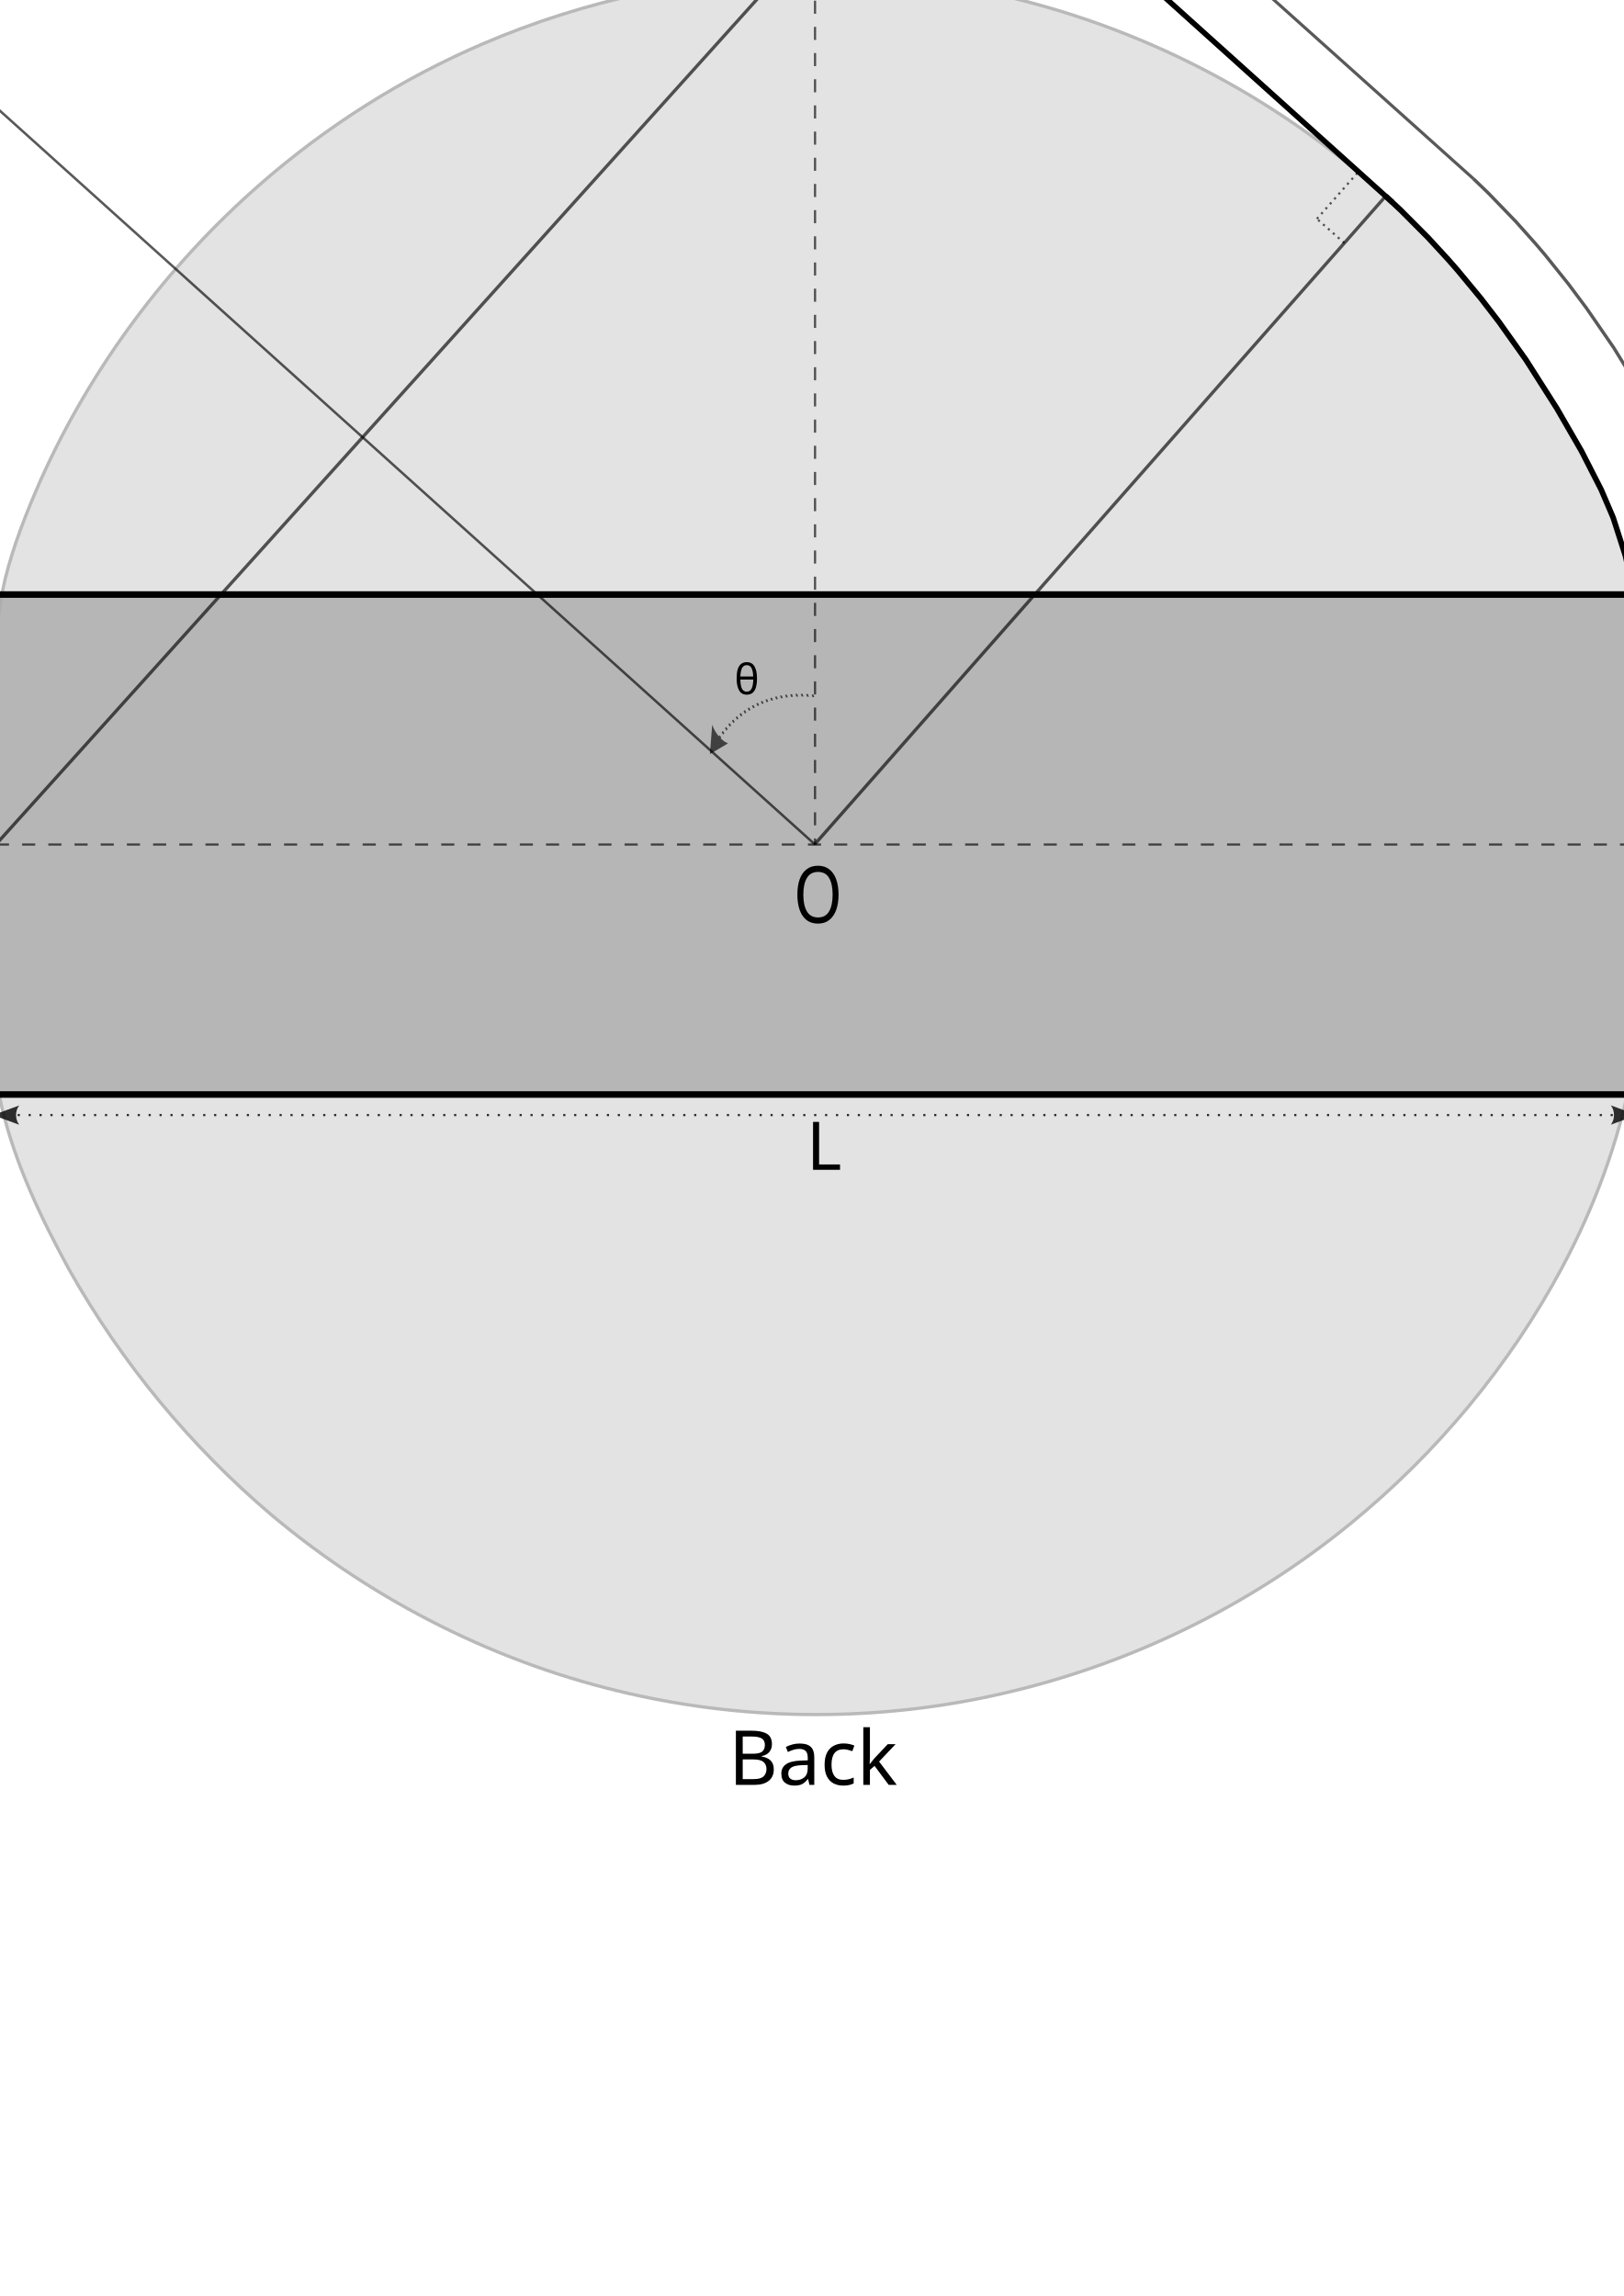
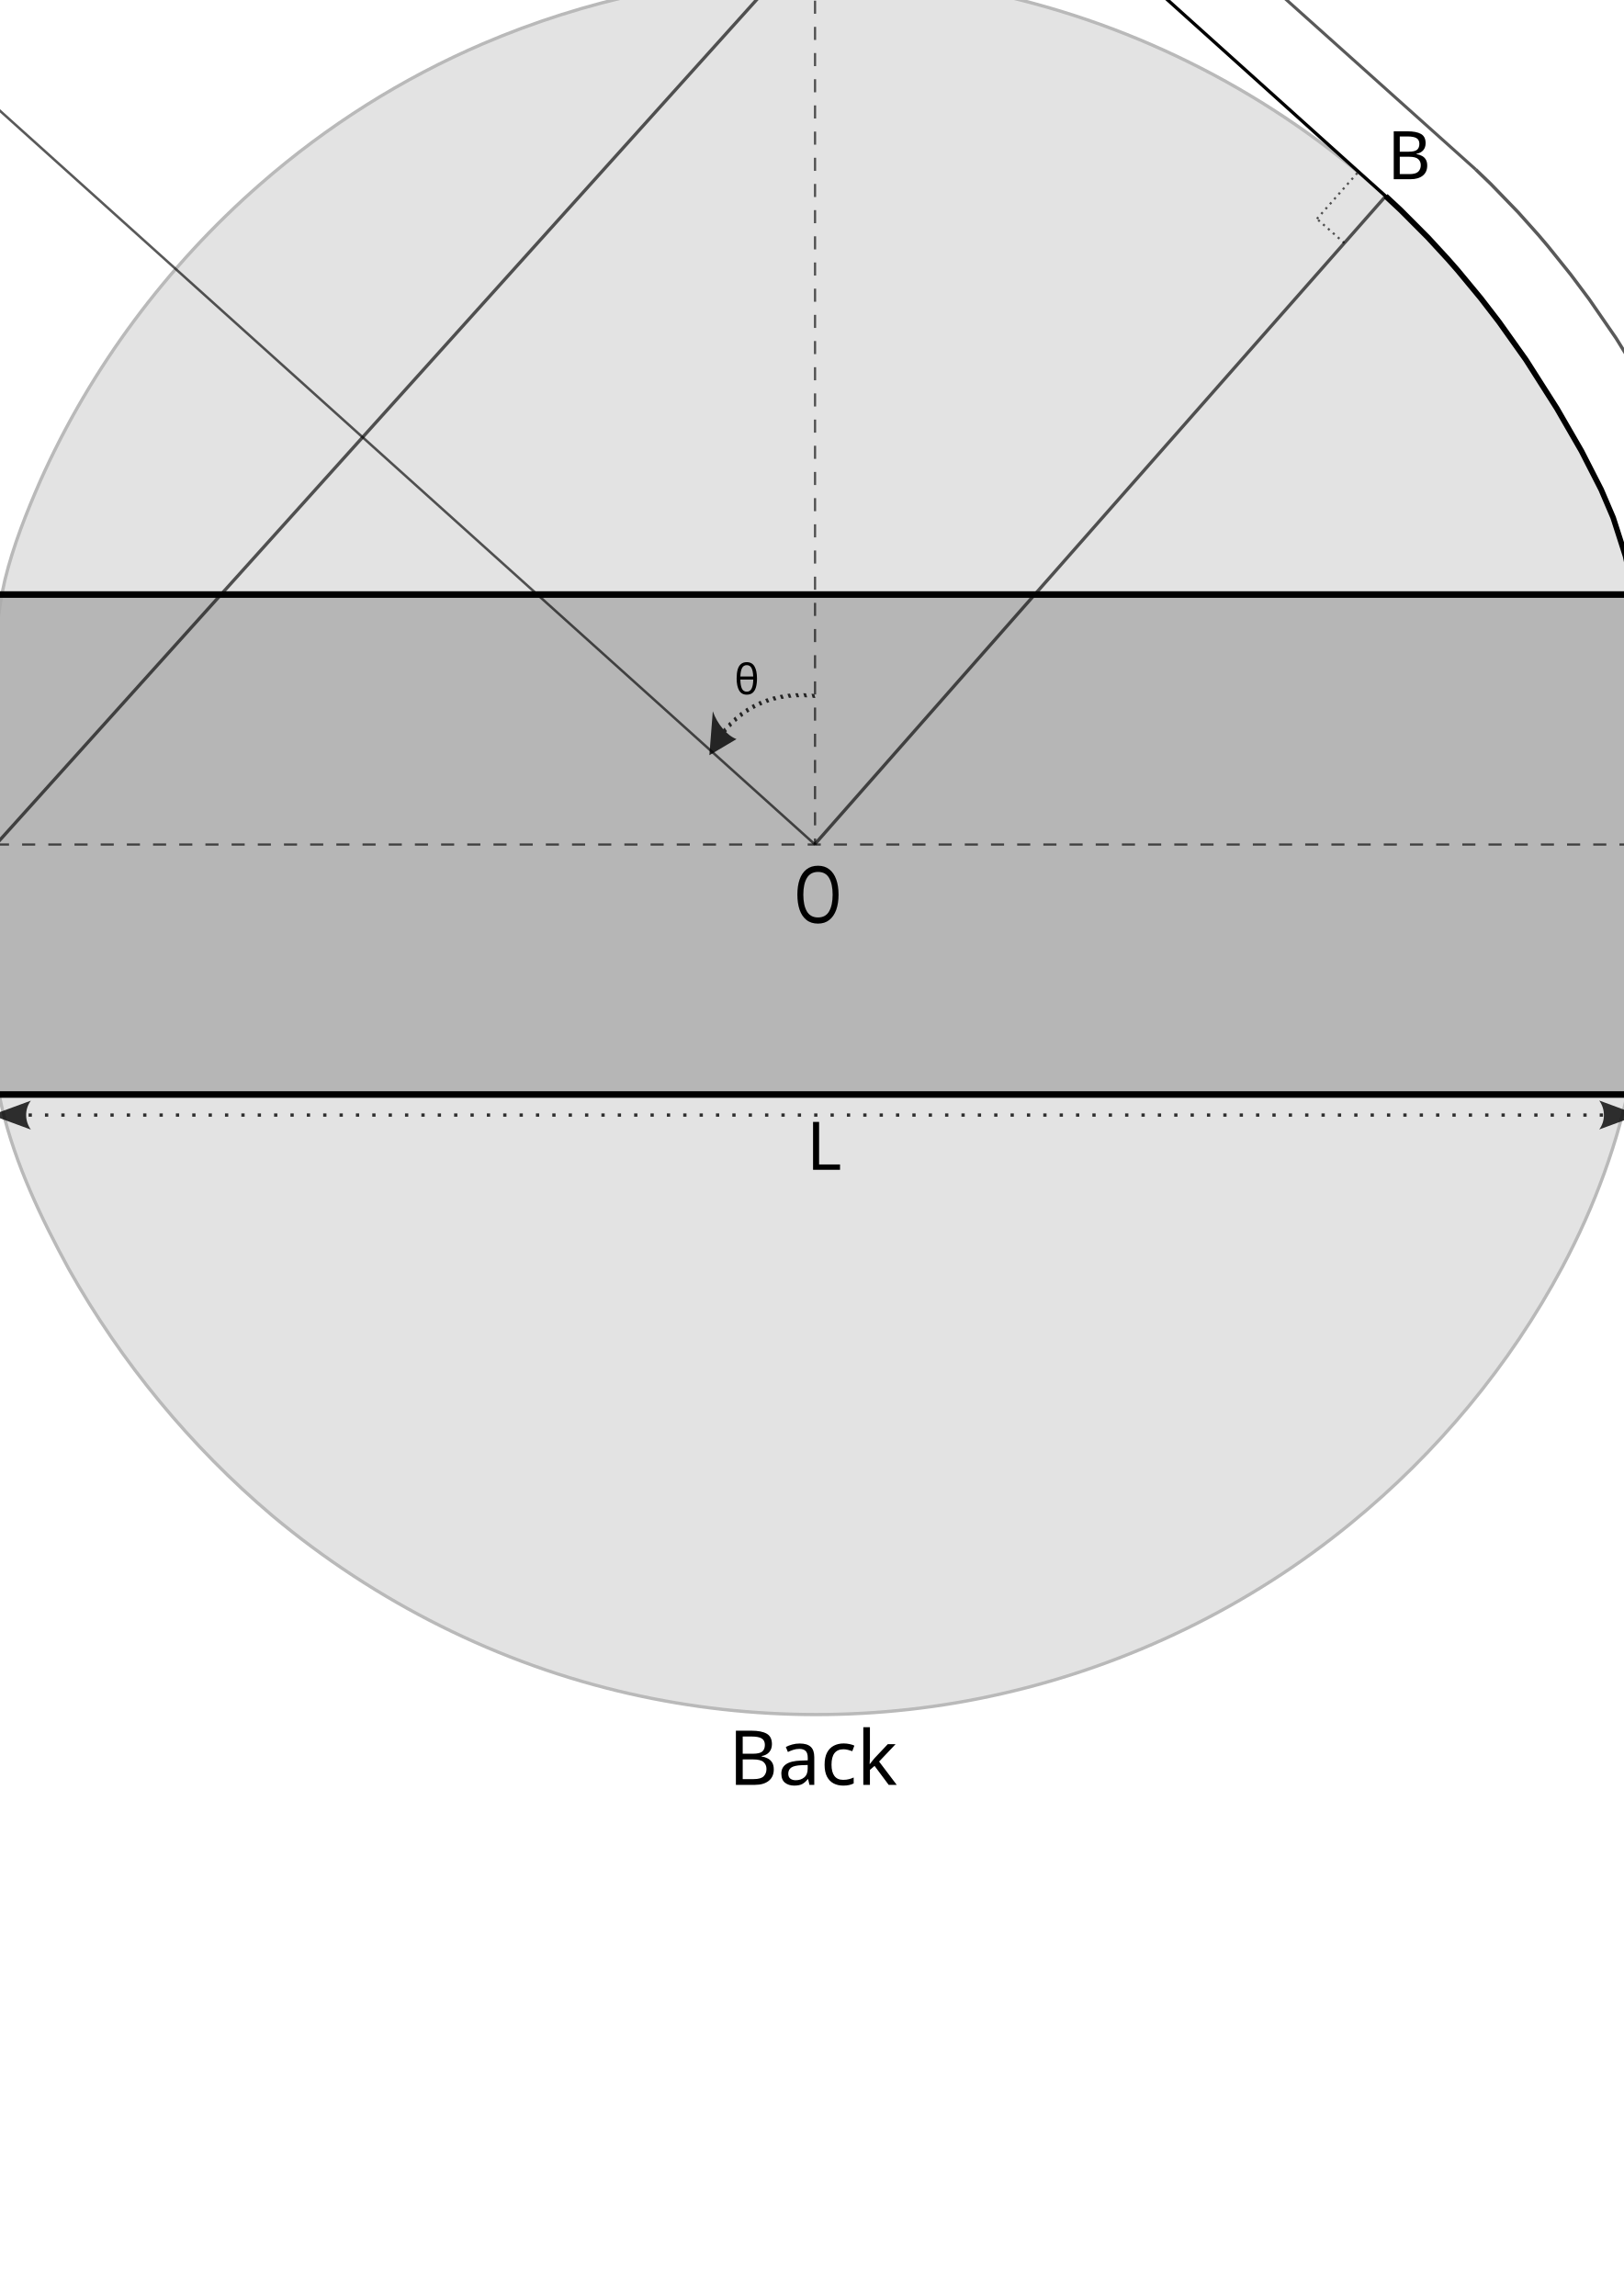
<svg xmlns="http://www.w3.org/2000/svg" width="744.094" height="1052.362" id="svg2" version="1.1">
  <defs id="defs4">
+     <marker orient="auto" refY="0.0" refX="0.0" id="Arrow1Send" style="overflow:visible;">
+       <path id="path4000" d="M 0.0,0.0 L 5.0,-5.0 L -12.5,0.0 L 5.0,5.0 L 0.0,0.0 z " style="fill-rule:evenodd;stroke:#000000;stroke-width:1.0pt;" transform="scale(0.2) rotate(180) translate(6,0)" />
+     </marker>
    <marker orient="auto" refY="0.0" refX="0.0" id="Arrow1Sstart" style="overflow:visible">
      <path id="path3997" d="M 0.0,0.0 L 5.0,-5.0 L -12.5,0.0 L 5.0,5.0 L 0.0,0.0 z " style="fill-rule:evenodd;stroke:#000000;stroke-width:1.0pt" transform="scale(0.2) translate(6,0)" />
    </marker>
    <marker orient="auto" refY="0.0" refX="0.0" id="Arrow2Lend" style="overflow:visible;">
      <path id="path4006" style="fill-rule:evenodd;stroke-width:0.625;stroke-linejoin:round;" d="M 8.719,4.034 L -2.207,0.016 L 8.719,-4.002 C 6.973,-1.63 6.983,1.616 8.719,4.034 z " transform="scale(1.1) rotate(180) translate(1,0)" />
    </marker>
    <marker orient="auto" refY="0.0" refX="0.0" id="Arrow1Lend" style="overflow:visible;">
      <path id="path3988" d="M 0.0,0.0 L 5.0,-5.0 L -12.5,0.0 L 5.0,5.0 L 0.0,0.0 z " style="fill-rule:evenodd;stroke:#000000;stroke-width:1.0pt;" transform="scale(0.8) rotate(180) translate(12.5,0)" />
    </marker>
    <marker orient="auto" refY="0.0" refX="0.0" id="Arrow2Lstart" style="overflow:visible">
      <path id="path4003" style="fill-rule:evenodd;stroke-width:0.625;stroke-linejoin:round" d="M 8.719,4.034 L -2.207,0.016 L 8.719,-4.002 C 6.973,-1.63 6.983,1.616 8.719,4.034 z " transform="scale(1.1) translate(1,0)" />
    </marker>
  </defs>
  <g id="layer1">
    <path style="opacity:0.64;fill:#c8c8c8;fill-opacity:0.784;stroke:#919191;stroke-width:1.5;stroke-linecap:butt;stroke-linejoin:miter;stroke-miterlimit:4;stroke-opacity:1;stroke-dasharray:none" d="m 370.58,-11.676 c -51.206,0.725 -102.248,11.599 -149.318,31.765 -37.008,15.862 -71.442,37.64 -101.762,64.125 C 76.558,121.66 41.69,168.415 18.449,220.458 c -6.383,14.649 -12.33,29.585 -16.137,45.134 -5.978,25.871 -5.29,52.611 -5.234,78.984 0.252,29.608 0.7,59.235 -0.683,88.825 -0.909,24.877 -1.267,50.138 4.561,74.51 6.204,26.02 17.859,50.335 30.575,73.73 24.071,42.836 55.83,81.351 93.331,113.103 47.202,39.545 103.755,68.012 163.859,81.589 55.849,12.649 114.542,12.775 170.375,-0.038 58.349,-13.263 113.608,-40.109 159.897,-78.056 39.579,-32.338 72.879,-72.423 96.994,-117.51 14.741,-27.684 25.78,-57.443 31.698,-88.275 4.73,-26.3 2.936,-53.188 2.152,-79.771 -0.648,-18.427 -0.601,-36.872 0.142,-55.295 0.897,-27.206 2.5,-54.587 -0.995,-81.681 -2.185,-17.267 -7.229,-34.112 -14.553,-49.887 -7.541,-16.222 -16.637,-31.668 -25.999,-46.892 -23.092,-36.773 -51.106,-70.688 -84.424,-98.654 -51.506,-43.476 -114.402,-73.413 -180.721,-85.579 -23.958,-4.452 -48.338,-6.607 -72.706,-6.371 z" id="path3917" />
    <rect style="fill:#aaaaaa;fill-opacity:0.784;stroke:#000000;stroke-width:3;stroke-linecap:butt;stroke-linejoin:miter;stroke-miterlimit:4;stroke-opacity:1;stroke-dasharray:none" id="rect2985" width="750.809" height="229.157" x="-1.898" y="272.506" ry="0" />
-     <path id="path3927" d="M 638.059,92.679 -90.355,-563.158" style="fill:none;stroke:#000000;stroke-width:2.477;stroke-linecap:butt;stroke-linejoin:miter;stroke-miterlimit:4;stroke-opacity:1;stroke-dasharray:none" />
-     <path style="fill:none;stroke:#000000;stroke-width:1.773px;stroke-linecap:butt;stroke-linejoin:miter;stroke-opacity:1" d="M -2.649,388.345 -524.231,-81.268" id="path3929" />
+     <path id="path3927" d="M 638.059,92.679 -90.355,-563.158" style="fill:none;stroke:#000000;stroke-width:1.5;stroke-linecap:butt;stroke-linejoin:miter;stroke-miterlimit:4;stroke-opacity:1;stroke-dasharray:none;marker-mid:none;marker-end:url(#Arrow2Lstart)" />
+     <path style="fill:none;stroke:#000000;stroke-width:1.5;stroke-linecap:butt;stroke-linejoin:miter;stroke-opacity:1;marker-end:url(#Arrow2Lstart);stroke-miterlimit:4;stroke-dasharray:none" d="M -2.649,388.345 -524.231,-81.268" id="path3929" />
    <path style="fill:none;stroke:#000000;stroke-width:2.554;stroke-linecap:butt;stroke-linejoin:miter;stroke-miterlimit:4;stroke-opacity:1;stroke-dasharray:none" d="m 635.012,89.899 6.864,6.411 12.588,12.631 9.223,10.026 4.258,4.864 10.574,12.771 8.404,10.906 12.383,17.424 14.114,22.186 11.31,19.595 9.03,17.674 5.497,12.849 5.712,17.772 3.225,15.222 1.191,115.428" id="path3959" />
-     <path style="opacity:0.65;fill:none;stroke:#000000;stroke-width:1;stroke-linecap:butt;stroke-linejoin:miter;stroke-miterlimit:4;stroke-opacity:1;stroke-dasharray:6.002, 6.002;stroke-dashoffset:0" d="m -1.864,387.085 751.248,0" id="path3961" />
+     <path style="opacity:0.65;fill:none;stroke:#000000;stroke-width:1;stroke-linecap:butt;stroke-linejoin:miter;stroke-miterlimit:4;stroke-opacity:1;stroke-dasharray:6, 6;stroke-dashoffset:0" d="m -1.864,387.085 750.775,0" id="path3961" />
    <path id="path3963" d="M 373.522,387.101 -355.196,-269.01" style="opacity:0.65;fill:none;stroke:#000000;stroke-width:1.141;stroke-linecap:butt;stroke-linejoin:miter;stroke-miterlimit:4;stroke-opacity:1;stroke-dasharray:none" />
    <path id="path3967" d="m 373.506,-11.693 0,398.777" style="opacity:0.65;fill:none;stroke:#000000;stroke-width:1;stroke-linecap:butt;stroke-linejoin:miter;stroke-miterlimit:4;stroke-opacity:1;stroke-dasharray:6,6;stroke-dashoffset:0" />
-     <path style="fill:none;stroke:#000000;stroke-width:1;stroke-linecap:butt;stroke-linejoin:miter;stroke-miterlimit:4;stroke-opacity:1;stroke-dasharray:1,2;stroke-dashoffset:0;opacity:0.65;marker-start:url(#Arrow2Lstart)" id="path3969" d="m -239.792,162.118 a 95.964,97.48 0 0 1 28.608,65.985" transform="matrix(-0.3041714,-1.220989,0.854336,0.1418098,114.3931,28.82267)" />
+     <path style="fill:none;stroke:#000000;stroke-width:1.5;stroke-linecap:butt;stroke-linejoin:miter;stroke-miterlimit:4;stroke-opacity:1;stroke-dasharray:1.5, 3;stroke-dashoffset:0;opacity:0.8;marker-start:url(#Arrow2Lstart)" id="path3969" d="m -239.792,162.118 a 95.964,97.48 0 0 1 28.608,65.985" transform="matrix(-0.3041714,-1.220989,0.854336,0.1418098,114.3931,28.82267)" />
    <text xml:space="preserve" style="font-size:19.247px;font-style:normal;font-weight:normal;line-height:125%;letter-spacing:0px;word-spacing:0px;fill:#000000;fill-opacity:1;stroke:none;font-family:Sans" x="336.516" y="318.214" id="text3971">
      <tspan id="tspan3973" x="336.516" y="318.214">θ</tspan>
    </text>
-     <path id="path3979" d="m -1.898,511.085 750.809,0" style="opacity:0.8;fill:none;stroke:#000000;stroke-width:1;stroke-linecap:butt;stroke-linejoin:miter;stroke-miterlimit:4;stroke-opacity:1;stroke-dasharray:1,4;stroke-dashoffset:0;marker-start:url(#Arrow2Lstart);marker-end:url(#Arrow2Lend);marker-mid:none" />
+     <path id="path3979" d="m -1.898,511.085 750.809,0" style="opacity:0.8;fill:none;stroke:#000000;stroke-width:1.5;stroke-linecap:butt;stroke-linejoin:miter;stroke-miterlimit:4;stroke-opacity:1;stroke-dasharray:1.5,6;stroke-dashoffset:0;marker-start:url(#Arrow2Lstart);marker-end:url(#Arrow2Lend);marker-mid:none" />
    <text xml:space="preserve" style="font-size:30.746px;font-style:normal;font-weight:normal;line-height:125%;letter-spacing:0px;word-spacing:0px;fill:#000000;fill-opacity:1;stroke:none;font-family:Sans" x="369.614" y="536.174" id="text4985">
      <tspan id="tspan4987" x="369.614" y="536.174">L</tspan>
    </text>
    <path style="fill:none;stroke:#000000;stroke-width:1.5;stroke-linecap:butt;stroke-linejoin:miter;stroke-opacity:1;opacity:0.65;stroke-miterlimit:4;stroke-dasharray:none" d="M 373.38,386.959 635.012,89.899" id="path4995" />
    <text xml:space="preserve" style="font-size:33.295px;font-style:normal;font-weight:normal;line-height:125%;letter-spacing:0px;word-spacing:0px;fill:#000000;fill-opacity:1;stroke:none;font-family:Sans" x="331.988" y="-26.386" id="text6443">
      <tspan x="331.988" y="-26.386" id="tspan6447">Front</tspan>
    </text>
    <text xml:space="preserve" style="font-size:34.779px;font-style:normal;font-weight:normal;line-height:125%;letter-spacing:0px;word-spacing:0px;fill:#000000;fill-opacity:1;stroke:none;font-family:Sans" x="333.863" y="818.081" id="text6451">
      <tspan id="tspan6453" x="333.863" y="818.081">Back</tspan>
      <tspan x="333.863" y="861.555" id="tspan6455" />
    </text>
    <text xml:space="preserve" style="font-size:26.848px;font-style:normal;font-weight:normal;line-height:125%;letter-spacing:0px;word-spacing:0px;fill:#000000;fill-opacity:1;stroke:none;font-family:Sans" x="-37.191" y="453.275" id="text6852">
      <tspan id="tspan6854" x="-37.191" y="453.275">p</tspan>
    </text>
    <text xml:space="preserve" style="font-size:19.954px;font-style:normal;font-weight:normal;line-height:125%;letter-spacing:0px;word-spacing:0px;fill:#000000;fill-opacity:1;stroke:none;font-family:Sans" x="-22.922" y="464.965" id="text6856">
      <tspan id="tspan6858" x="-22.922" y="464.965">0</tspan>
    </text>
    <text id="text6860" y="436.971" x="759.25" style="font-size:26.848px;font-style:normal;font-weight:normal;line-height:125%;letter-spacing:0px;word-spacing:0px;fill:#000000;fill-opacity:1;stroke:none;font-family:Sans" xml:space="preserve">
      <tspan y="436.971" x="759.25" id="tspan6862">p</tspan>
    </text>
    <text id="text6864" y="448.661" x="773.519" style="font-size:19.954px;font-style:normal;font-weight:normal;line-height:125%;letter-spacing:0px;word-spacing:0px;fill:#000000;fill-opacity:1;stroke:none;font-family:Sans" xml:space="preserve">
      <tspan y="448.661" x="773.519" id="tspan6866">L</tspan>
    </text>
-     <text xml:space="preserve" style="font-size:40px;font-style:normal;font-weight:normal;line-height:125%;letter-spacing:0px;word-spacing:0px;fill:#000000;fill-opacity:1;stroke:none;font-family:Sans" x="-47.731" y="-766.345" id="text4989" transform="matrix(0.5818194,-0.813318,0.813318,0.5818194,0,0)">
-       <tspan id="tspan4991" x="-47.731" y="-766.345">Sound Source</tspan>
-       <tspan x="-47.731" y="-716.345" id="tspan4993" />
+     <text xml:space="preserve" style="font-size:40px;font-style:normal;font-weight:normal;line-height:125%;letter-spacing:0px;word-spacing:0px;fill:#000000;fill-opacity:1;stroke:none;font-family:Sans" x="-9.459" y="-778.82" id="text4989" transform="matrix(0.5818194,-0.813318,0.813318,0.5818194,0,0)">
+       <tspan id="tspan4991" x="-9.459" y="-778.82">Sound Source</tspan>
+       <tspan x="-9.459" y="-728.82" id="tspan4993" />
    </text>
-     <path style="opacity:0.65;fill:none;stroke:#000000;stroke-width:0.75;stroke-linecap:butt;stroke-linejoin:miter;stroke-miterlimit:4;stroke-opacity:1;stroke-dasharray:none;stroke-dashoffset:0" id="path6870" d="m 409.324,-687.235 a 145.714,145.714 0 0 1 43.439,98.636" transform="matrix(0.5,0.8660254,-0.8660254,0.5,-1303.625,-559.725)" />
-     <path transform="matrix(0.8562218,1.48302,-1.48302,0.8562218,-1824.181,-577.6227)" d="m 409.324,-687.235 a 145.714,145.714 0 0 1 43.439,98.636" id="path6872" style="opacity:0.65;fill:none;stroke:#000000;stroke-width:0.75;stroke-linecap:butt;stroke-linejoin:miter;stroke-miterlimit:4;stroke-opacity:1;stroke-dasharray:none;stroke-dashoffset:0" />
-     <path style="opacity:0.65;fill:none;stroke:#000000;stroke-width:0.75;stroke-linecap:butt;stroke-linejoin:miter;stroke-miterlimit:4;stroke-opacity:1;stroke-dasharray:none;stroke-dashoffset:0" id="path6874" d="m 409.324,-687.235 a 145.714,145.714 0 0 1 43.439,98.636" transform="matrix(1.202612,2.082985,-2.082985,1.202612,-2332.464,-601.3538)" />
-     <path transform="matrix(1.642488,2.844872,-2.844872,1.642488,-2985.453,-627.7273)" d="m 409.324,-687.235 a 145.714,145.714 0 0 1 43.439,98.636" id="path6876" style="opacity:0.65;fill:none;stroke:#000000;stroke-width:0.75;stroke-linecap:butt;stroke-linejoin:miter;stroke-miterlimit:4;stroke-opacity:1;stroke-dasharray:none;stroke-dashoffset:0" />
-     <path style="opacity:0.65;fill:none;stroke:#000000;stroke-width:0.75;stroke-linecap:butt;stroke-linejoin:miter;stroke-miterlimit:4;stroke-opacity:1;stroke-dasharray:none;stroke-dashoffset:0" id="path6878" d="m 409.324,-687.235 a 145.714,145.714 0 0 1 43.439,98.636" transform="matrix(2.090509,3.620868,-3.620868,2.090509,-3641.858,-647.129)" />
-     <path transform="matrix(2.654987,4.598573,-4.598573,2.654987,-4480.567,-671.0962)" d="m 409.324,-687.235 a 145.714,145.714 0 0 1 43.439,98.636" id="path6898" style="opacity:0.65;fill:none;stroke:#000000;stroke-width:0.75;stroke-linecap:butt;stroke-linejoin:miter;stroke-miterlimit:4;stroke-opacity:1;stroke-dasharray:none;stroke-dashoffset:0" />
-     <path id="path6900" d="m 675.195,81.899 6.864,6.615 12.588,13.033 9.223,10.346 4.258,5.019 10.574,13.178 8.404,11.253 12.383,17.98 14.114,22.893 11.31,20.219 9.03,18.238 5.497,13.258 5.712,18.338 3.225,15.707 1.191,119.107" style="opacity:0.65;fill:none;stroke:#000000;stroke-width:1.524;stroke-linecap:butt;stroke-linejoin:miter;stroke-miterlimit:4;stroke-opacity:1;stroke-dasharray:none;marker-start:none;marker-end:url(#Arrow2Lend)" />
+     <g id="g10362" transform="translate(8.08122,-26.26397)">
+       <path transform="matrix(0.5,0.8660254,-0.8660254,0.5,-1303.625,-559.725)" d="m 409.324,-687.235 c 26.554,26.119 42.098,61.414 43.439,98.636" id="path6870" style="opacity:0.65;fill:none;stroke:#000000;stroke-width:0.75;stroke-linecap:butt;stroke-linejoin:miter;stroke-miterlimit:4;stroke-opacity:1;stroke-dasharray:none;stroke-dashoffset:0" />
+       <path style="opacity:0.65;fill:none;stroke:#000000;stroke-width:0.75;stroke-linecap:butt;stroke-linejoin:miter;stroke-miterlimit:4;stroke-opacity:1;stroke-dasharray:none;stroke-dashoffset:0" id="path6872" d="m 409.324,-687.235 c 26.554,26.119 42.098,61.414 43.439,98.636" transform="matrix(0.8562218,1.48302,-1.48302,0.8562218,-1826.201,-577.6227)" />
+       <path transform="matrix(1.202612,2.082985,-2.082985,1.202612,-2332.464,-601.3538)" d="m 409.324,-687.235 c 26.554,26.119 42.098,61.414 43.439,98.636" id="path6874" style="opacity:0.65;fill:none;stroke:#000000;stroke-width:0.75;stroke-linecap:butt;stroke-linejoin:miter;stroke-miterlimit:4;stroke-opacity:1;stroke-dasharray:none;stroke-dashoffset:0" />
+       <path style="opacity:0.65;fill:none;stroke:#000000;stroke-width:0.75;stroke-linecap:butt;stroke-linejoin:miter;stroke-miterlimit:4;stroke-opacity:1;stroke-dasharray:none;stroke-dashoffset:0" id="path6876" d="m 409.324,-687.235 c 26.554,26.119 42.098,61.414 43.439,98.636" transform="matrix(1.642488,2.844872,-2.844872,1.642488,-2985.453,-627.7273)" />
+       <path transform="matrix(2.090509,3.620868,-3.620868,2.090509,-3641.858,-647.129)" d="m 409.324,-687.235 c 26.554,26.119 42.098,61.414 43.439,98.636" id="path6878" style="opacity:0.65;fill:none;stroke:#000000;stroke-width:0.75;stroke-linecap:butt;stroke-linejoin:miter;stroke-miterlimit:4;stroke-opacity:1;stroke-dasharray:none;stroke-dashoffset:0" />
+       <path style="opacity:0.65;fill:none;stroke:#000000;stroke-width:0.75;stroke-linecap:butt;stroke-linejoin:miter;stroke-miterlimit:4;stroke-opacity:1;stroke-dasharray:none;stroke-dashoffset:0" id="path6898" d="m 409.324,-687.235 c 26.554,26.119 42.098,61.414 43.439,98.636" transform="matrix(2.654987,4.598573,-4.598573,2.654987,-4480.567,-671.0962)" />
+     </g>
    <path id="path8212" d="M -1.904,387.09 431.014,-93.736" style="opacity:0.65;fill:none;stroke:#000000;stroke-width:1.5;stroke-linecap:butt;stroke-linejoin:miter;stroke-miterlimit:4;stroke-opacity:1;stroke-dasharray:none" />
-     <path style="opacity:0.65;fill:none;stroke:#000000;stroke-width:1.413;stroke-linecap:butt;stroke-linejoin:miter;stroke-miterlimit:4;stroke-opacity:1;stroke-dasharray:none;marker-end:url(#Arrow2Lend)" d="M 675.195,81.899 452.569,-117.665" id="path8214" />
+     <g id="g10336" transform="matrix(1.001379,0,0,0.9997934,0.1238523,-4.229821)">
+       <path style="opacity:0.65;fill:none;stroke:#000000;stroke-width:1.524;stroke-linecap:butt;stroke-linejoin:miter;stroke-miterlimit:4;stroke-opacity:1;stroke-dasharray:none;marker-start:none;marker-end:url(#Arrow2Lend)" d="m 675.195,81.899 6.864,6.615 12.588,13.033 9.223,10.346 4.258,5.019 10.574,13.178 8.404,11.253 12.383,17.98 14.114,22.893 11.31,20.219 9.03,18.238 5.497,13.258 5.712,18.338 3.225,15.707 1.191,119.107" id="path6900" />
+     </g>
+     <path style="opacity:0.65;fill:none;stroke:#000000;stroke-width:1.393;stroke-linecap:butt;stroke-linejoin:miter;stroke-miterlimit:4;stroke-opacity:1;stroke-dasharray:none;marker-end:url(#Arrow2Lstart)" d="M 676.25,77.652 456.74,-119.119" id="path8214" />
    <text id="text8780" y="376.71" x="408.323" style="font-size:32.142px;font-style:normal;font-weight:normal;line-height:125%;letter-spacing:0px;word-spacing:0px;fill:#000000;fill-opacity:1;stroke:none;font-family:Sans" xml:space="preserve" transform="scale(0.8906484,1.122777)">
      <tspan y="376.71" x="408.323" id="tspan8784">O</tspan>
    </text>
    <path id="path8790" d="m 603.506,100.316 19.573,-22.223" style="opacity:0.65;fill:none;stroke:#000000;stroke-width:1;stroke-linecap:butt;stroke-linejoin:miter;stroke-miterlimit:4;stroke-opacity:1;stroke-dasharray:1,2;stroke-dashoffset:0" />
    <path style="opacity:0.65;fill:none;stroke:#000000;stroke-width:1;stroke-linecap:butt;stroke-linejoin:miter;stroke-miterlimit:4;stroke-opacity:1;stroke-dasharray:1,2;stroke-dashoffset:0" d="M 616.082,111.392 603.506,100.316" id="path8792" />
+     <text xml:space="preserve" style="font-size:30.746px;font-style:normal;font-weight:normal;line-height:125%;letter-spacing:0px;word-spacing:0px;fill:#000000;fill-opacity:1;stroke:none;font-family:Sans" x="-26.153" y="404.95" id="text4985-9">
+       <tspan x="-26.153" y="404.95" id="tspan8803">I</tspan>
+     </text>
+     <text xml:space="preserve" style="font-size:30.746px;font-style:normal;font-weight:normal;line-height:125%;letter-spacing:0px;word-spacing:0px;fill:#000000;fill-opacity:1;stroke:none;font-family:Sans" x="755.705" y="394.848" id="text4985-2">
+       <tspan x="755.705" y="394.848" id="tspan8816">C</tspan>
+     </text>
+     <text xml:space="preserve" style="font-size:30.746px;font-style:normal;font-weight:normal;line-height:125%;letter-spacing:0px;word-spacing:0px;fill:#000000;fill-opacity:1;stroke:none;font-family:Sans" x="428.58" y="-99.288" id="text4985-6">
+       <tspan id="tspan4987-6" x="428.58" y="-99.288">A</tspan>
+     </text>
+     <text xml:space="preserve" style="font-size:30.746px;font-style:normal;font-weight:normal;line-height:125%;letter-spacing:0px;word-spacing:0px;fill:#000000;fill-opacity:1;stroke:none;font-family:Sans" x="635.723" y="82.141" id="text4985-8">
+       <tspan id="tspan4987-4" x="635.723" y="82.141">B</tspan>
+     </text>
  </g>
</svg>
